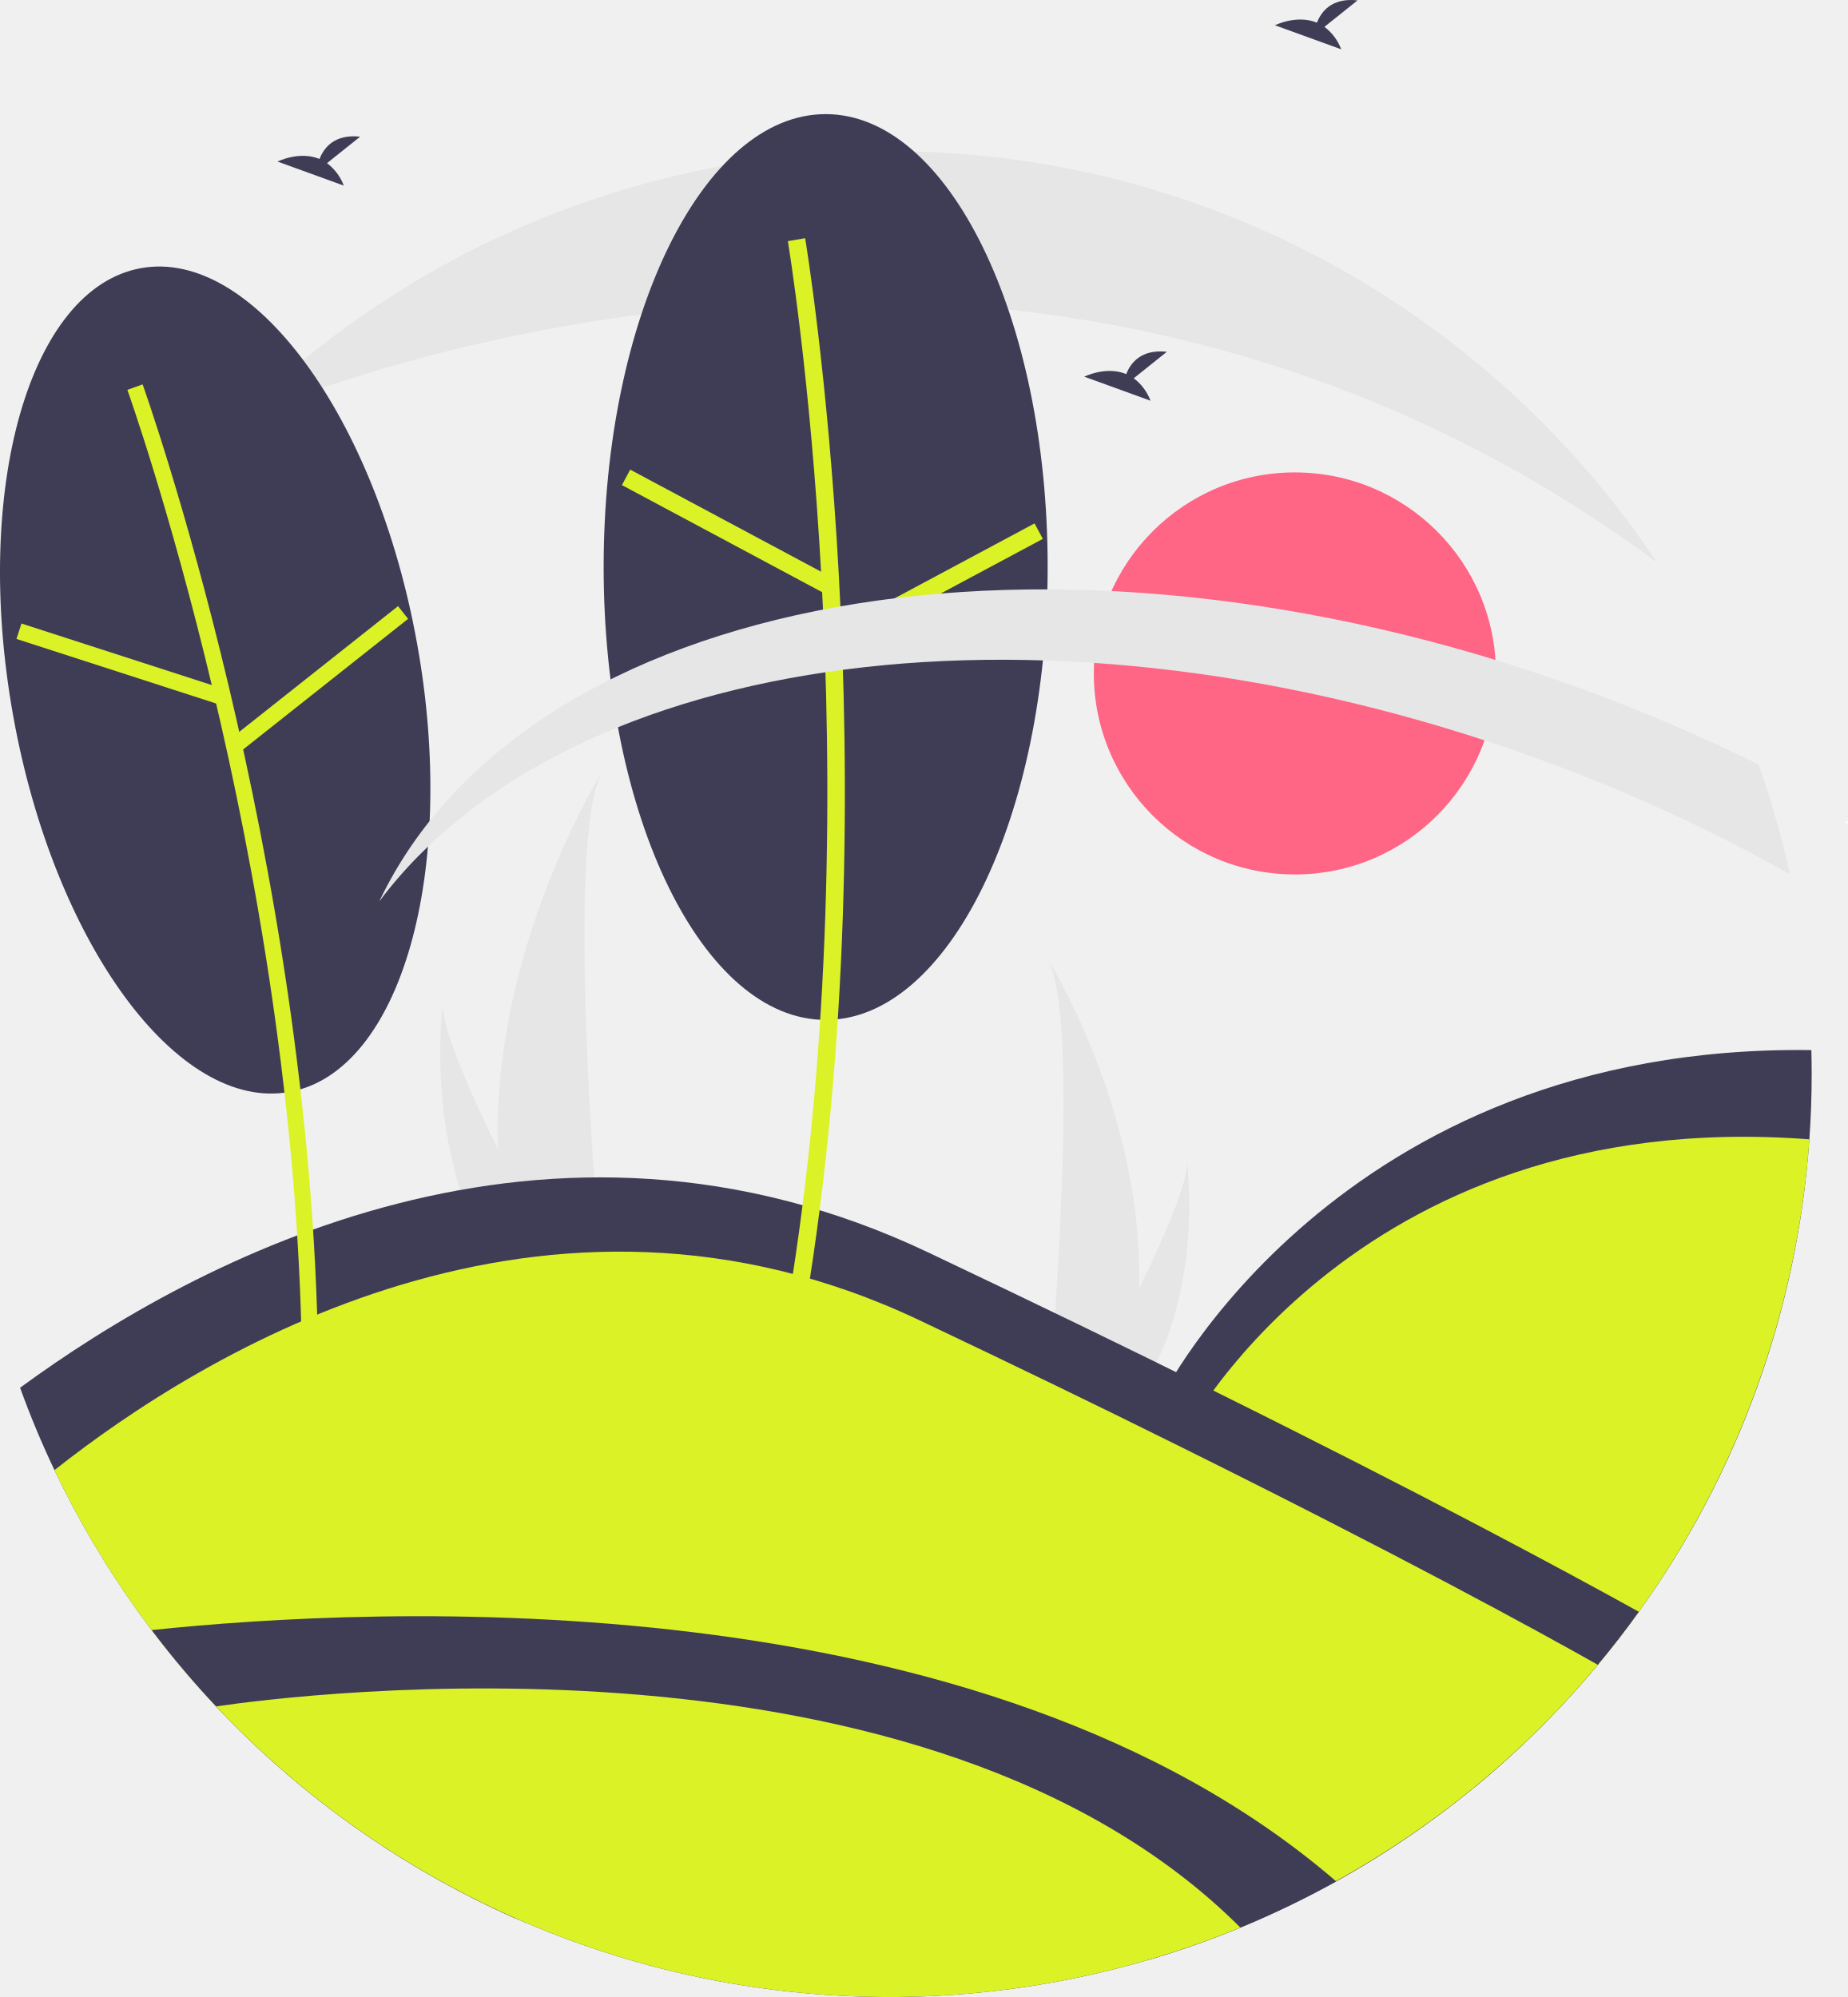
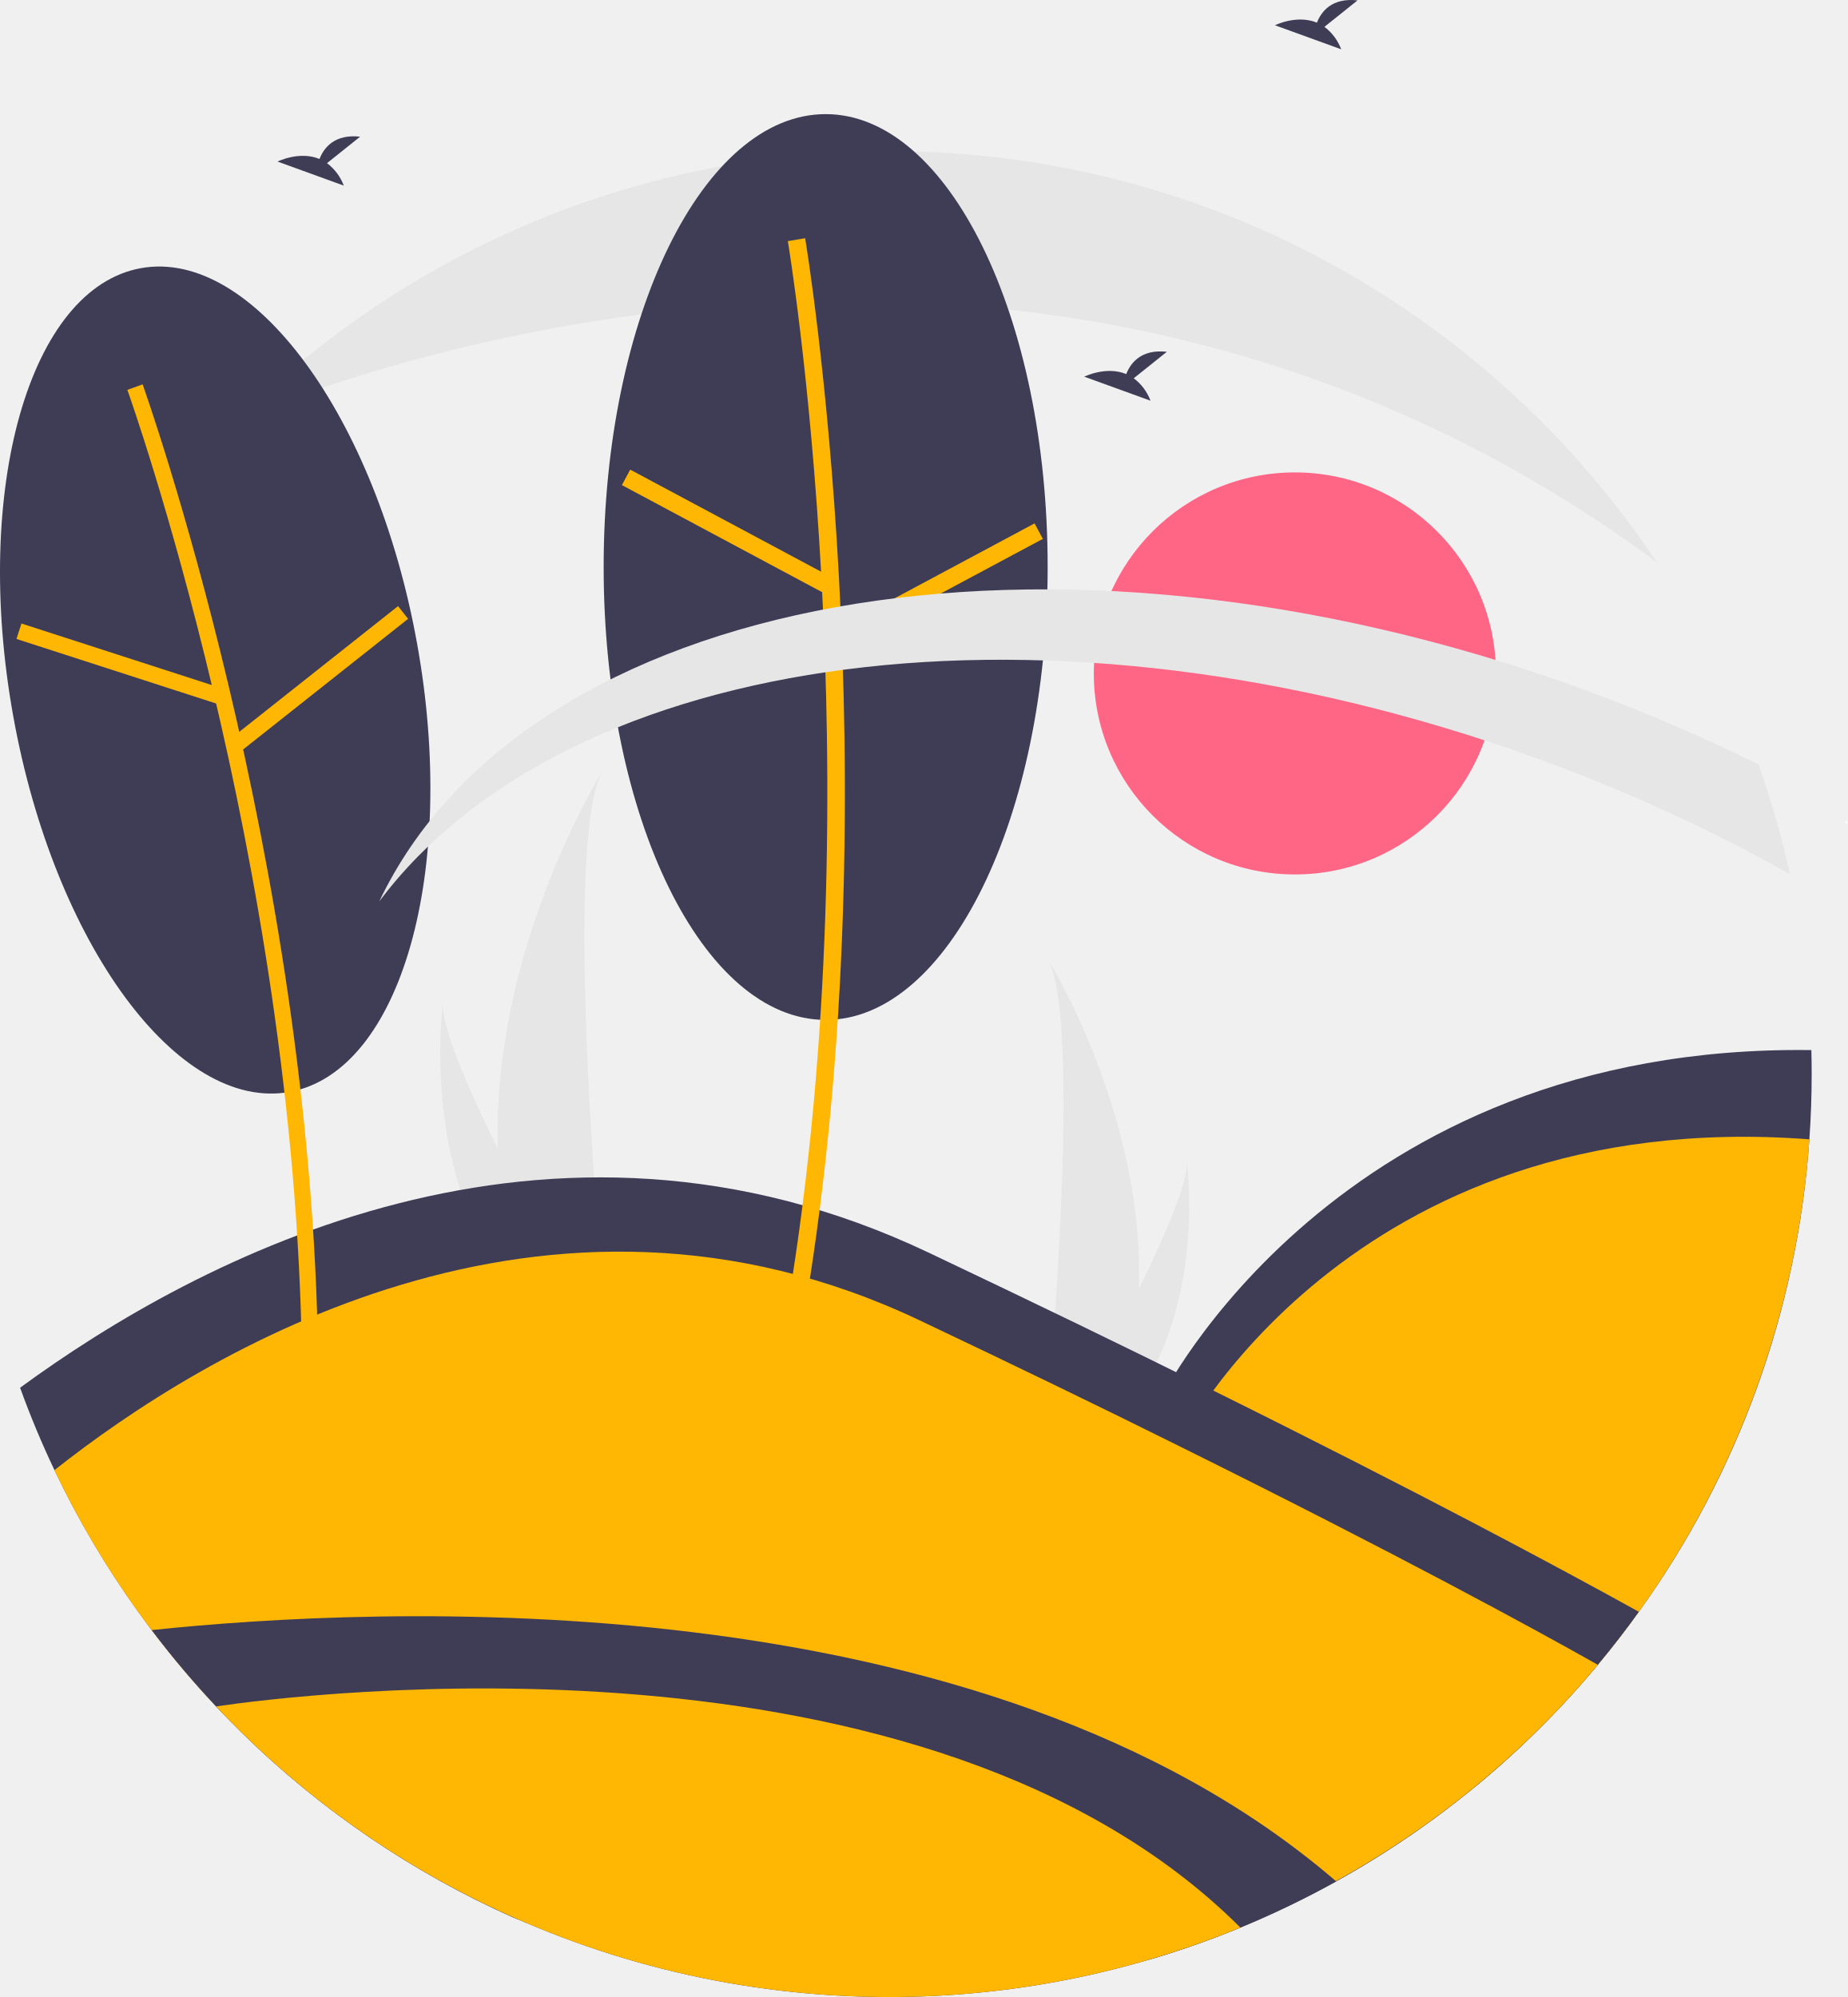
<svg xmlns="http://www.w3.org/2000/svg" data-name="Layer 1" width="692.605" height="748.733" viewBox="0 0 692.605 748.733">
  <circle cx="485.389" cy="252.49" r="75.365" fill="#ff6584" />
  <path d="M945.818,384.315c.166-.03.291-.146.485-.117a6.426,6.426,0,0,0-.33-.954c-.24.327-.485.661-.699.953Z" transform="translate(-253.6974 -75.63348)" fill="#fff" />
  <path d="M440.33,506.498a175.145,175.145,0,0,0,8.182,48.416c.114.364.233.722.353,1.086h30.533c-.033-.326-.065-.689-.098-1.086-2.036-23.404-13.773-165.851.261-190.21C478.333,366.68,437.963,432.132,440.33,506.498Z" transform="translate(-253.6974 -75.63348)" fill="#e6e6e6" />
  <path d="M442.621,554.914c.255.364.521.727.793,1.086h22.905c-.174-.309-.375-.673-.608-1.086-3.784-6.83-14.984-27.248-25.381-48.416-11.173-22.748-21.423-46.358-20.56-54.903C419.504,453.522,411.773,512.275,442.621,554.914Z" transform="translate(-253.6974 -75.63348)" fill="#e6e6e6" />
  <path d="M680.636,558.829a152.694,152.694,0,0,1-7.133,42.21c-.099.317-.204.629-.308.947h-26.619c.028-.284.057-.601.085-.947,1.775-20.404,12.008-144.591-.227-165.828C647.504,436.934,682.699,493.996,680.636,558.829Z" transform="translate(-253.6974 -75.63348)" fill="#e6e6e6" />
  <path d="M678.638,601.039c-.222.317-.454.634-.691.947H657.979c.151-.27.327-.587.53-.947,3.299-5.954,13.063-23.755,22.127-42.21,9.741-19.832,18.677-40.416,17.924-47.866C698.792,512.644,705.532,563.865,678.638,601.039Z" transform="translate(-253.6974 -75.63348)" fill="#e6e6e6" />
  <path d="M376.281,136.806l12.413-9.928c-9.643-1.064-13.606,4.195-15.227,8.358-7.534-3.128-15.735.972-15.735.972l24.837,9.017A18.795,18.795,0,0,0,376.281,136.806Z" transform="translate(-253.6974 -75.63348)" fill="#3f3d56" />
  <path d="M750.165,85.701l12.413-9.928c-9.643-1.064-13.606,4.195-15.227,8.358-7.534-3.128-15.735.972-15.735.972L756.453,94.119A18.795,18.795,0,0,0,750.165,85.701Z" transform="translate(-253.6974 -75.63348)" fill="#3f3d56" />
  <path d="M932.807,478.323q0,12.34-.86,24.478a344.112,344.112,0,0,1-63.922,177.14q-7.324,10.222-15.381,19.871a347.514,347.514,0,0,1-46.153,45.845L732.919,702.487,688.931,599.82s65.632-132.887,243.759-130.478Q932.802,473.817,932.807,478.323Z" transform="translate(-253.6974 -75.63348)" fill="#3f3d56" />
-   <path d="M931.947,502.801a346.077,346.077,0,0,1-129.289,245.967l-68.349-40.103-39.01-91.054S758.511,489.628,931.947,502.801Z" transform="translate(-253.6974 -75.63348)" fill="#dbf227" />
+   <path d="M931.947,502.801a346.077,346.077,0,0,1-129.289,245.967l-68.349-40.103-39.01-91.054S758.511,489.628,931.947,502.801Z" transform="translate(-253.6974 -75.63348)" fill="#ffb703" />
  <path d="M868.025,679.941q-7.324,10.222-15.381,19.871a346.169,346.169,0,0,1-133.98,98.527q-15.795,6.512-32.333,11.485A378.838,378.838,0,0,1,446.085,794.571,347.292,347.292,0,0,1,274.114,626.824q-7.165-15.062-12.886-30.889c66.523-48.733,197.606-118.515,340.471-50.707Q660.977,573.363,707.56,596.519C786.365,635.582,838.813,663.743,868.025,679.941Z" transform="translate(-253.6974 -75.63348)" fill="#3f3d56" />
-   <path d="M852.644,699.812a346.28,346.28,0,0,1-578.53-72.988c55.558-43.935,183.7-122.888,324.326-56.152q54.247,25.746,96.86,46.939C778.117,658.658,829.132,686.554,852.644,699.812Z" transform="translate(-253.6974 -75.63348)" fill="#dbf227" />
+   <path d="M852.644,699.812a346.28,346.28,0,0,1-578.53-72.988c55.558-43.935,183.7-122.888,324.326-56.152q54.247,25.746,96.86,46.939C778.117,658.658,829.132,686.554,852.644,699.812Z" transform="translate(-253.6974 -75.63348)" fill="#ffb703" />
  <path d="M754.584,781.026a349.545,349.545,0,0,1-35.921,17.313A345.065,345.065,0,0,1,586.763,824.367,346.365,346.365,0,0,1,310.544,686.798C393.191,678.083,621.644,666.333,754.584,781.026Z" transform="translate(-253.6974 -75.63348)" fill="#3f3d56" />
-   <path d="M718.663,798.339a346.418,346.418,0,0,1-383.96-82.923C364.765,711,600.775,680.674,718.663,798.339Z" transform="translate(-253.6974 -75.63348)" fill="#dbf227" />
+   <path d="M718.663,798.339a346.418,346.418,0,0,1-383.96-82.923C364.765,711,600.775,680.674,718.663,798.339Z" transform="translate(-253.6974 -75.63348)" fill="#ffb703" />
  <path d="M874.765,286.428v.011C627.673,103.747,344.575,232.335,342.389,233.322v-.011a344.996,344.996,0,0,1,244.375-101.032C706.892,132.279,812.721,193.495,874.765,286.428Z" transform="translate(-253.6974 -75.63348)" fill="#e6e6e6" />
  <ellipse cx="334.364" cy="330.602" rx="76.906" ry="156.919" transform="translate(-307.0527 -11.0592) rotate(-10.22048)" fill="#3f3d56" />
-   <path d="M372.949,584.638c-2.478-187.337-65.158-363.14-65.791-364.893l-5.716,2.062c.63,1.744,62.966,176.627,65.431,362.913Z" transform="translate(-253.6974 -75.63348)" fill="#dbf227" />
-   <rect x="295.289" y="285.001" width="6.078" height="78.867" transform="translate(-355.8607 432.8235) rotate(-72.07888)" fill="#dbf227" />
-   <rect x="334.438" y="326.719" width="78.87" height="6.078" transform="matrix(0.78393, -0.62085, 0.62085, 0.78393, -377.6451, 227.7381)" fill="#dbf227" />
+   <path d="M372.949,584.638c-2.478-187.337-65.158-363.14-65.791-364.893l-5.716,2.062c.63,1.744,62.966,176.627,65.431,362.913Z" transform="translate(-253.6974 -75.63348)" fill="#ffb703" />
+   <rect x="295.289" y="285.001" width="6.078" height="78.867" transform="translate(-355.8607 432.8235) rotate(-72.07888)" fill="#ffb703" />
+   <rect x="334.438" y="326.719" width="78.87" height="6.078" transform="matrix(0.78393, -0.62085, 0.62085, 0.78393, -377.6451, 227.7381)" fill="#ffb703" />
  <ellipse cx="309.499" cy="212.589" rx="83.219" ry="169.801" fill="#3f3d56" />
-   <path d="M555.512,566.159c33.33-199.975.336-399.227-.002-401.215l-6.483,1.098c.336,1.978,33.141,200.183-.002,399.037Z" transform="translate(-253.6974 -75.63348)" fill="#dbf227" />
-   <rect x="522.717" y="232.065" width="6.577" height="85.341" transform="translate(-218.0412 533.346) rotate(-61.8584)" fill="#dbf227" />
-   <rect x="562.76" y="291.621" width="85.344" height="6.577" transform="translate(-321.2135 244.9751) rotate(-28.15796)" fill="#dbf227" />
+   <path d="M555.512,566.159c33.33-199.975.336-399.227-.002-401.215l-6.483,1.098c.336,1.978,33.141,200.183-.002,399.037Z" transform="translate(-253.6974 -75.63348)" fill="#ffb703" />
+   <rect x="522.717" y="232.065" width="6.577" height="85.341" transform="translate(-218.0412 533.346) rotate(-61.8584)" fill="#ffb703" />
+   <rect x="562.76" y="291.621" width="85.344" height="6.577" transform="translate(-321.2135 244.9751) rotate(-28.15796)" fill="#ffb703" />
  <path d="M924.676,403.403a634.407,634.407,0,0,0-95.374-43.606c-182.14-65.907-362.751-40.506-433.446,53.817,55.017-115.553,251.327-151.888,449.432-80.206a646.926,646.926,0,0,1,67.585,28.872A343.542,343.542,0,0,1,924.676,403.403Z" transform="translate(-253.6974 -75.63348)" fill="#e6e6e6" />
  <path d="M678.684,217.456l12.413-9.928c-9.643-1.064-13.606,4.195-15.227,8.358-7.534-3.128-15.735.972-15.735.972l24.837,9.017A18.795,18.795,0,0,0,678.684,217.456Z" transform="translate(-253.6974 -75.63348)" fill="#3f3d56" />
</svg>
